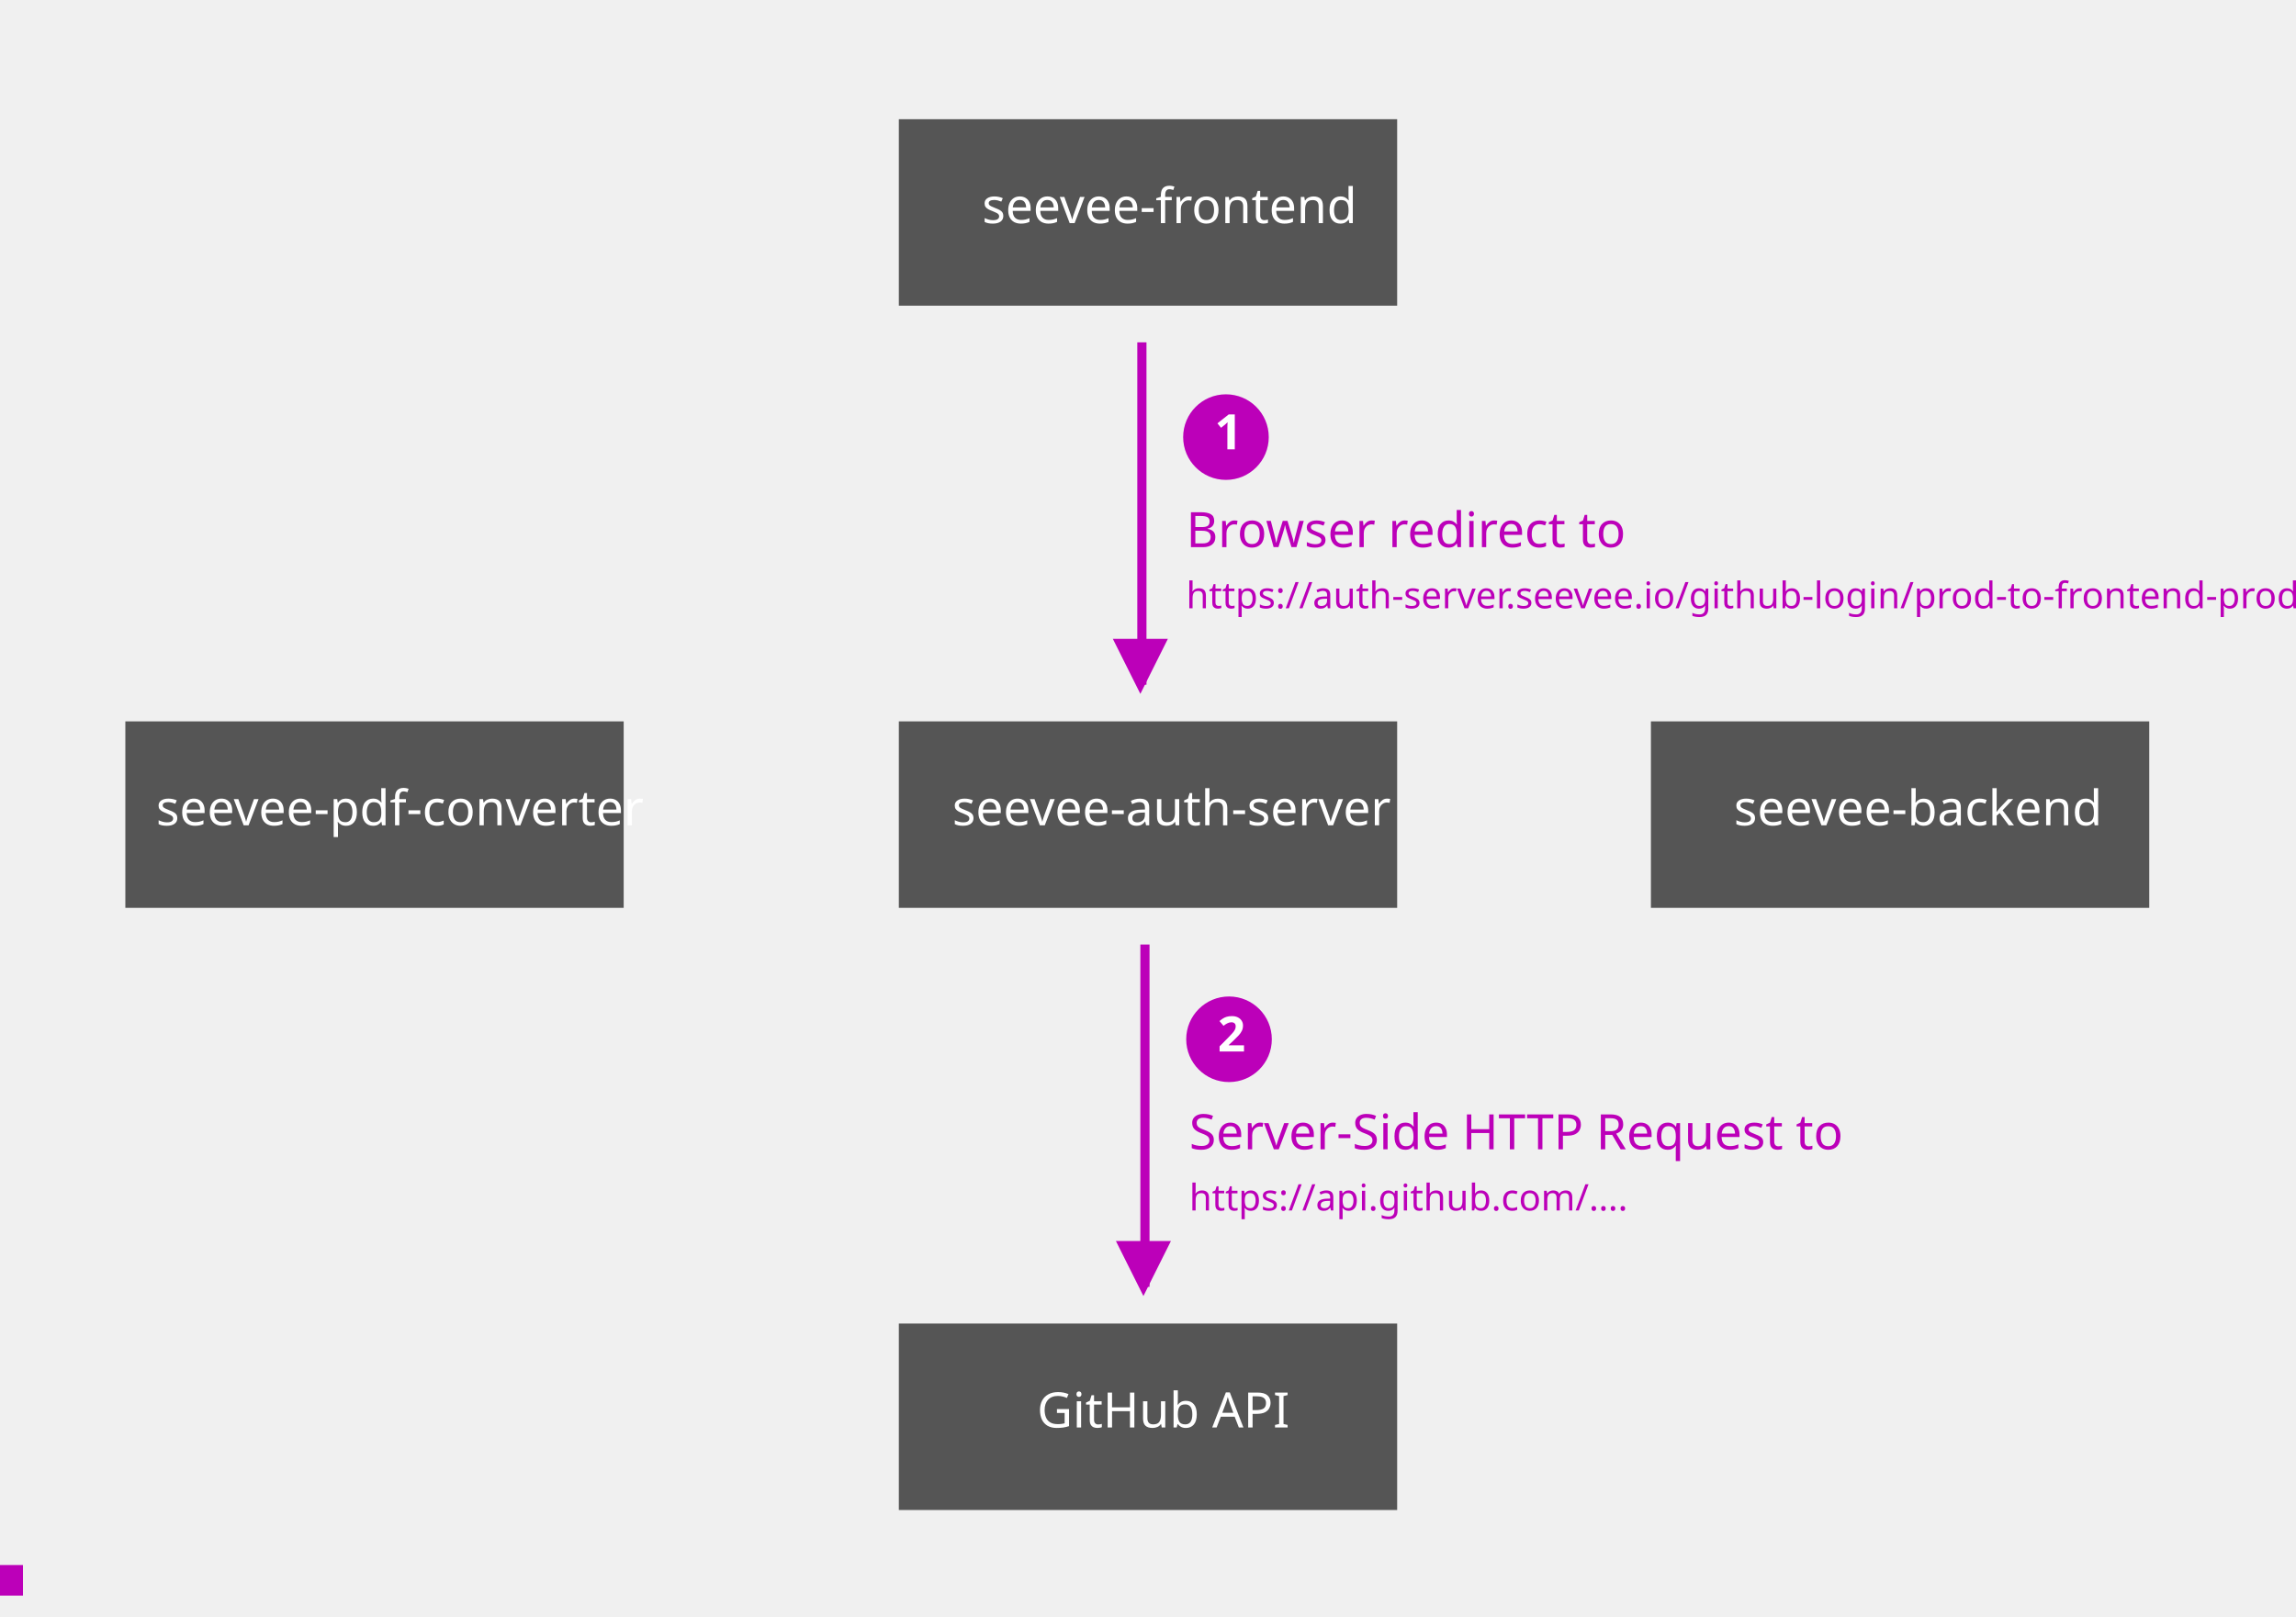
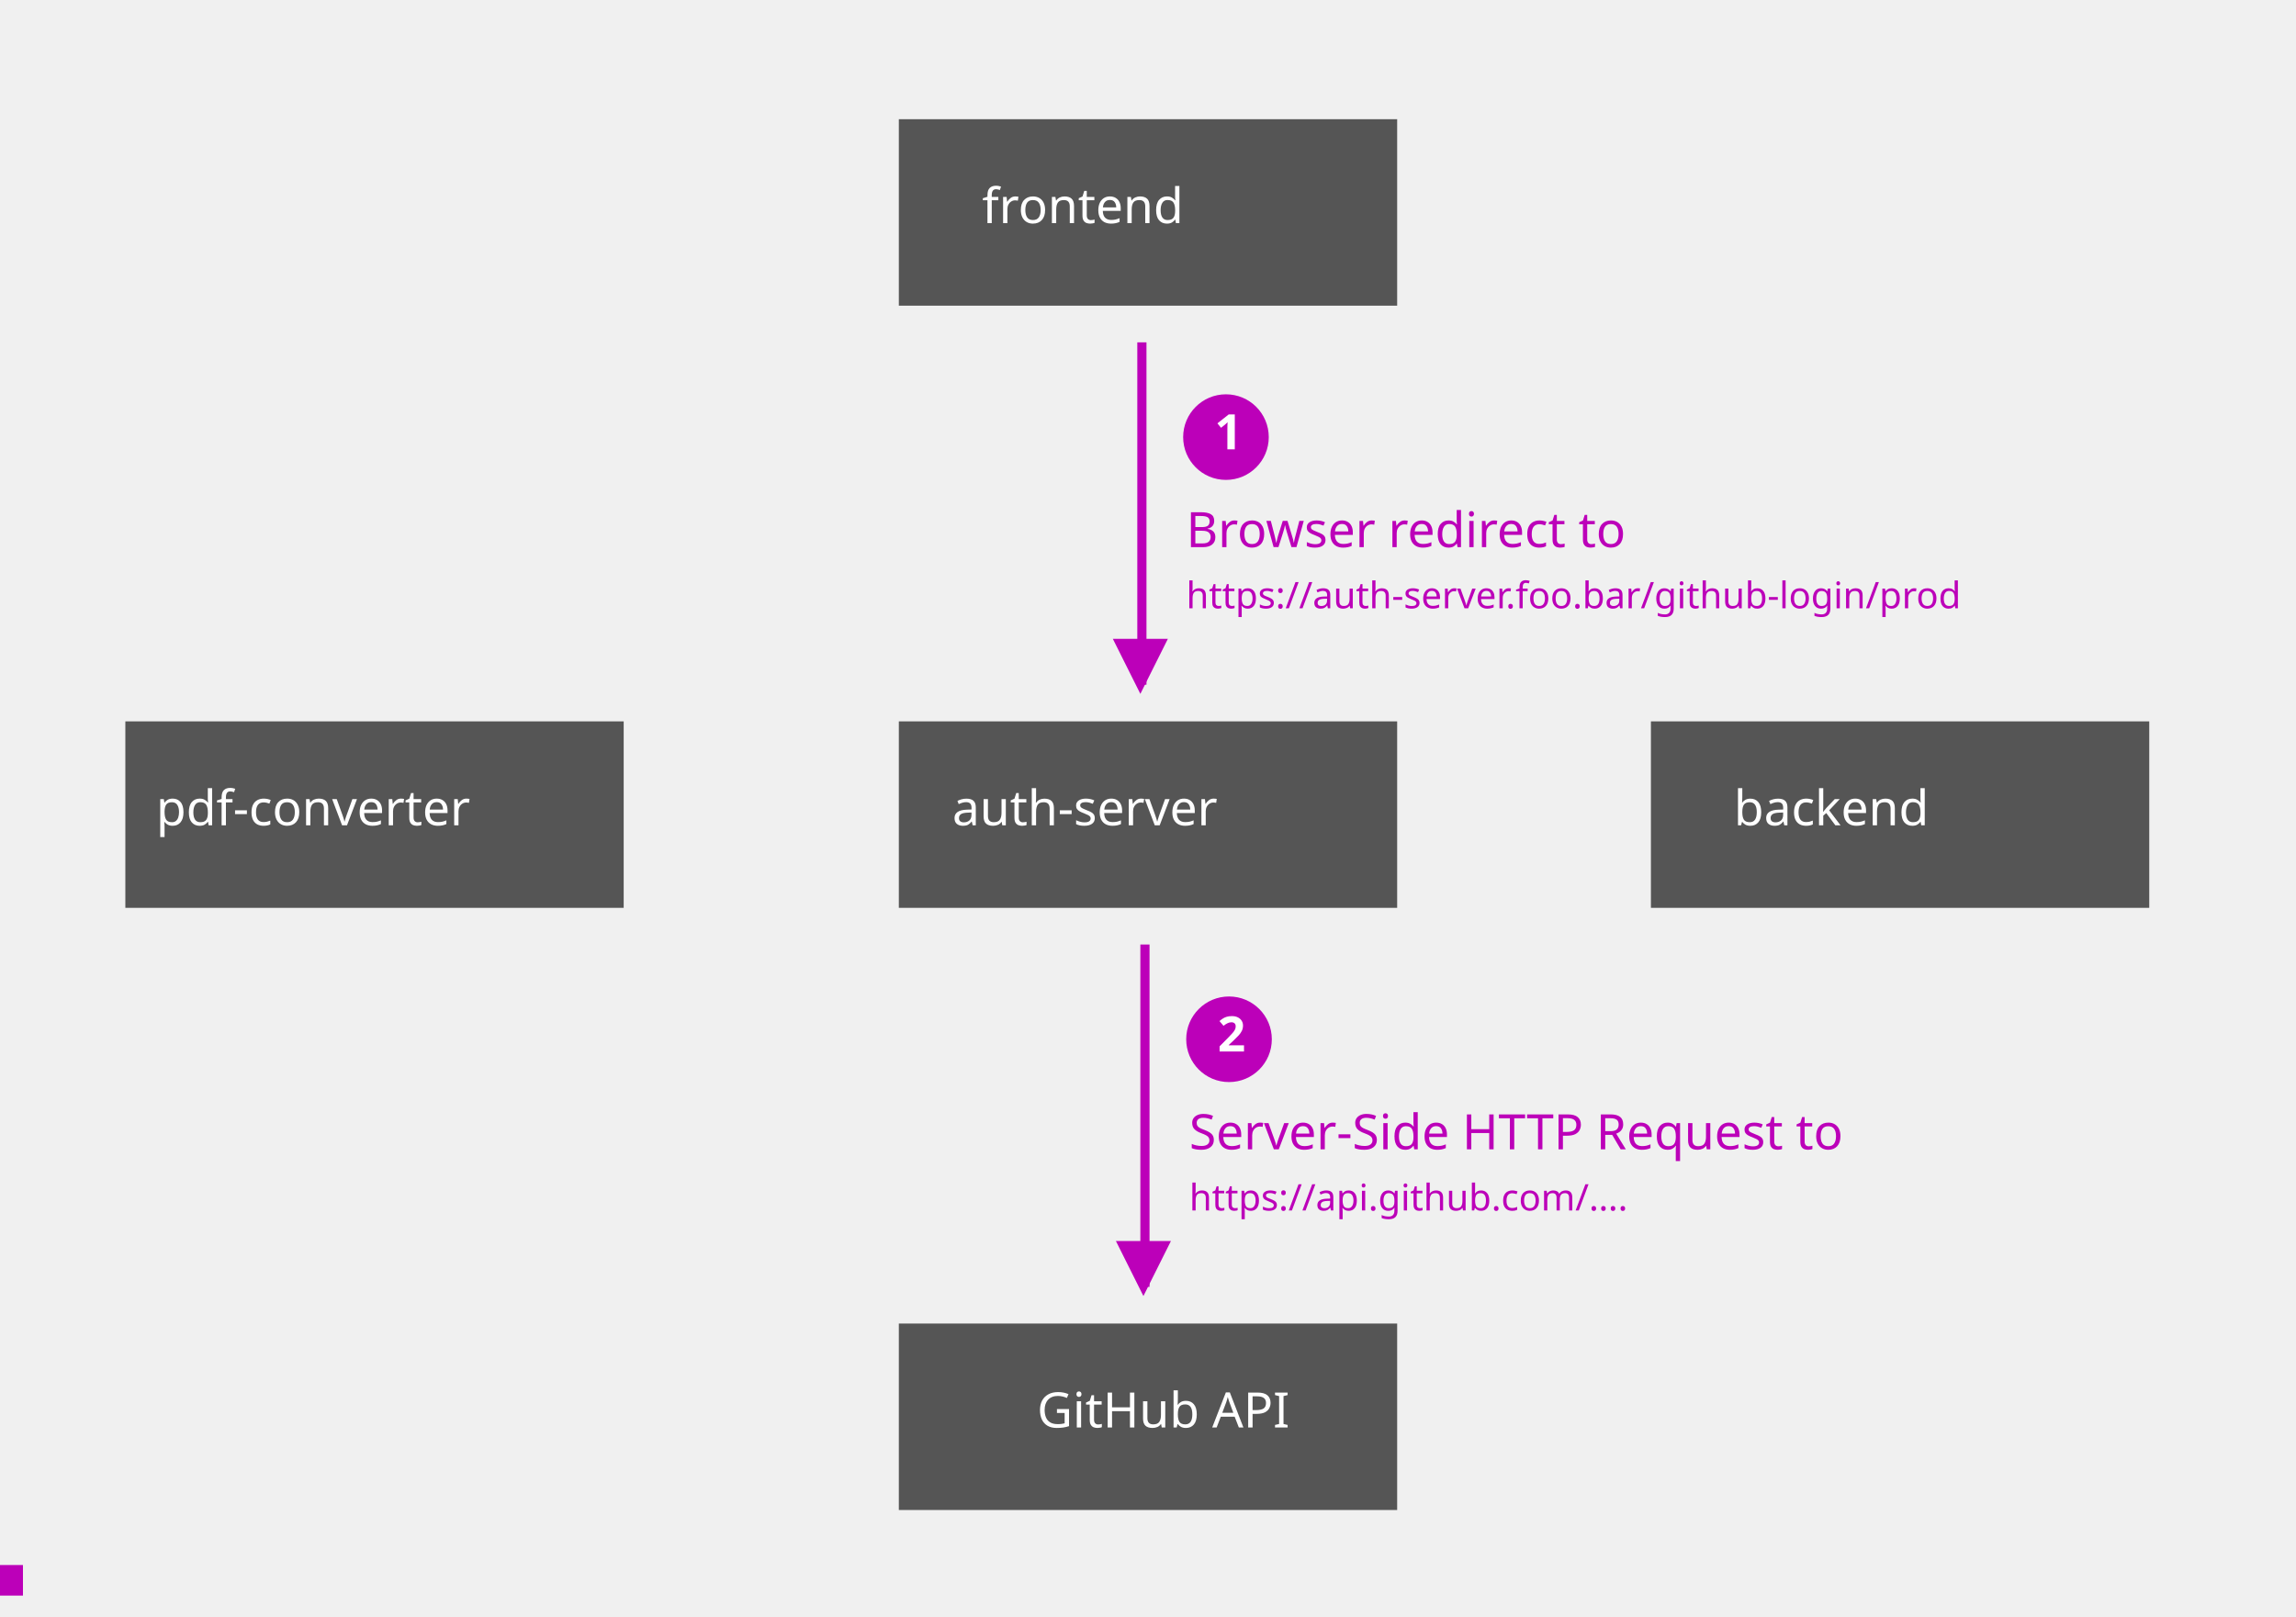
<svg xmlns="http://www.w3.org/2000/svg" width="751px" height="529px" viewBox="0 0 751 529" version="1.1">
  <defs />
  <g id="Page-2" stroke="none" stroke-width="1" fill="none" fill-rule="evenodd">
    <g id="frame-02" transform="translate(365, 310)">
      <path d="M9.5,0.5 L9.5,109.5" id="Line" stroke="#BC00B9" stroke-width="3" stroke-linecap="square" />
      <polygon id="Triangle" fill="#BC00B9" transform="translate(9, 105) scale(1, -1) translate(-9, -105) " points="9 96 18 114 0 114" />
      <circle id="Oval" fill="#BC00B9" cx="37" cy="30" r="14" />
      <text id="2" font-family="SourceSansPro-Bold, Source Sans Pro" font-size="16" font-weight="bold" fill="#FFFFFF">
        <tspan x="33.276" y="34">2</tspan>
      </text>
      <text id="Server-Side-HTTP-Req" font-family="SourceSansPro-Regular, Source Sans Pro" font-size="16" font-weight="normal" fill="#BC00B9">
        <tspan x="24" y="66">Server-Side HTTP Request to </tspan>
        <tspan x="24" y="86" font-size="12">https://api.github.com/….</tspan>
      </text>
    </g>
    <g id="frame-01" transform="translate(364, 113)">
      <path d="M9.5,0.5 L9.5,109.5" id="Line" stroke="#BC00B9" stroke-width="3" stroke-linecap="square" />
      <polygon id="Triangle" fill="#BC00B9" transform="translate(9, 105) scale(1, -1) translate(-9, -105) " points="9 96 18 114 0 114" />
      <circle id="Oval" fill="#BC00B9" cx="37" cy="30" r="14" />
      <text id="1" font-family="SourceSansPro-Bold, Source Sans Pro" font-size="16" font-weight="bold" fill="#FFFFFF">
        <tspan x="33.276" y="34">1</tspan>
      </text>
      <text id="Browser-redirect-to" font-family="SourceSansPro-Regular, Source Sans Pro" font-size="16" font-weight="normal" fill="#BC00B9">
        <tspan x="24" y="66">Browser redirect to </tspan>
-         <tspan x="24" y="86" font-size="12">https://auth-server.seevee.io/github-login/prod-to-frontend-prod</tspan>
+         <tspan x="24" y="86" font-size="12">https://auth-server.foo.bar/github-login/prod</tspan>
      </text>
    </g>
    <g id="static" transform="translate(41, 39)">
      <rect id="Rectangle" fill="#555555" x="0" y="197" width="163" height="61" />
-       <text id="seevee-pdf-converter" font-family="SourceSansPro-Regular, Source Sans Pro" font-size="16" font-weight="normal" fill="#FFFFFF">
-         <tspan x="10.06" y="231">seevee-pdf-converter</tspan>
+       <text id="pdf-converter" font-family="SourceSansPro-Regular, Source Sans Pro" font-size="16" font-weight="normal" fill="#FFFFFF">
+         <tspan x="10.06" y="231">pdf-converter</tspan>
      </text>
      <rect id="Rectangle" fill="#555555" x="253" y="197" width="163" height="61" />
-       <text id="seevee-auth-server" font-family="SourceSansPro-Regular, Source Sans Pro" font-size="16" font-weight="normal" fill="#FFFFFF">
-         <tspan x="270.484" y="231">seevee-auth-server</tspan>
+       <text id="auth-server" font-family="SourceSansPro-Regular, Source Sans Pro" font-size="16" font-weight="normal" fill="#FFFFFF">
+         <tspan x="270.484" y="231">auth-server</tspan>
      </text>
      <rect id="Rectangle" fill="#555555" x="253" y="0" width="163" height="61" />
-       <text id="seevee-frontend" font-family="SourceSansPro-Regular, Source Sans Pro" font-size="16" font-weight="normal" fill="#FFFFFF">
-         <tspan x="280.24" y="34">seevee-frontend</tspan>
+       <text id="frontend" font-family="SourceSansPro-Regular, Source Sans Pro" font-size="16" font-weight="normal" fill="#FFFFFF">
+         <tspan x="280.24" y="34">frontend</tspan>
      </text>
      <rect id="Rectangle" fill="#555555" x="499" y="197" width="163" height="61" />
-       <text id="seevee-backend" font-family="SourceSansPro-Regular, Source Sans Pro" font-size="16" font-weight="normal" fill="#FFFFFF">
-         <tspan x="526.124" y="231">seevee-backend</tspan>
+       <text id="backend" font-family="SourceSansPro-Regular, Source Sans Pro" font-size="16" font-weight="normal" fill="#FFFFFF">
+         <tspan x="526.124" y="231">backend</tspan>
      </text>
      <rect id="Rectangle" fill="#555555" x="253" y="394" width="163" height="61" />
      <text id="GitHub-API" font-family="SourceSansPro-Regular, Source Sans Pro" font-size="16" font-weight="normal" fill="#FFFFFF">
        <tspan x="298.204" y="428">GitHub API</tspan>
      </text>
    </g>
    <rect id="hg-loading" fill="#BC00B9" x="0" y="512" width="1%" height="10" />
  </g>
</svg>
